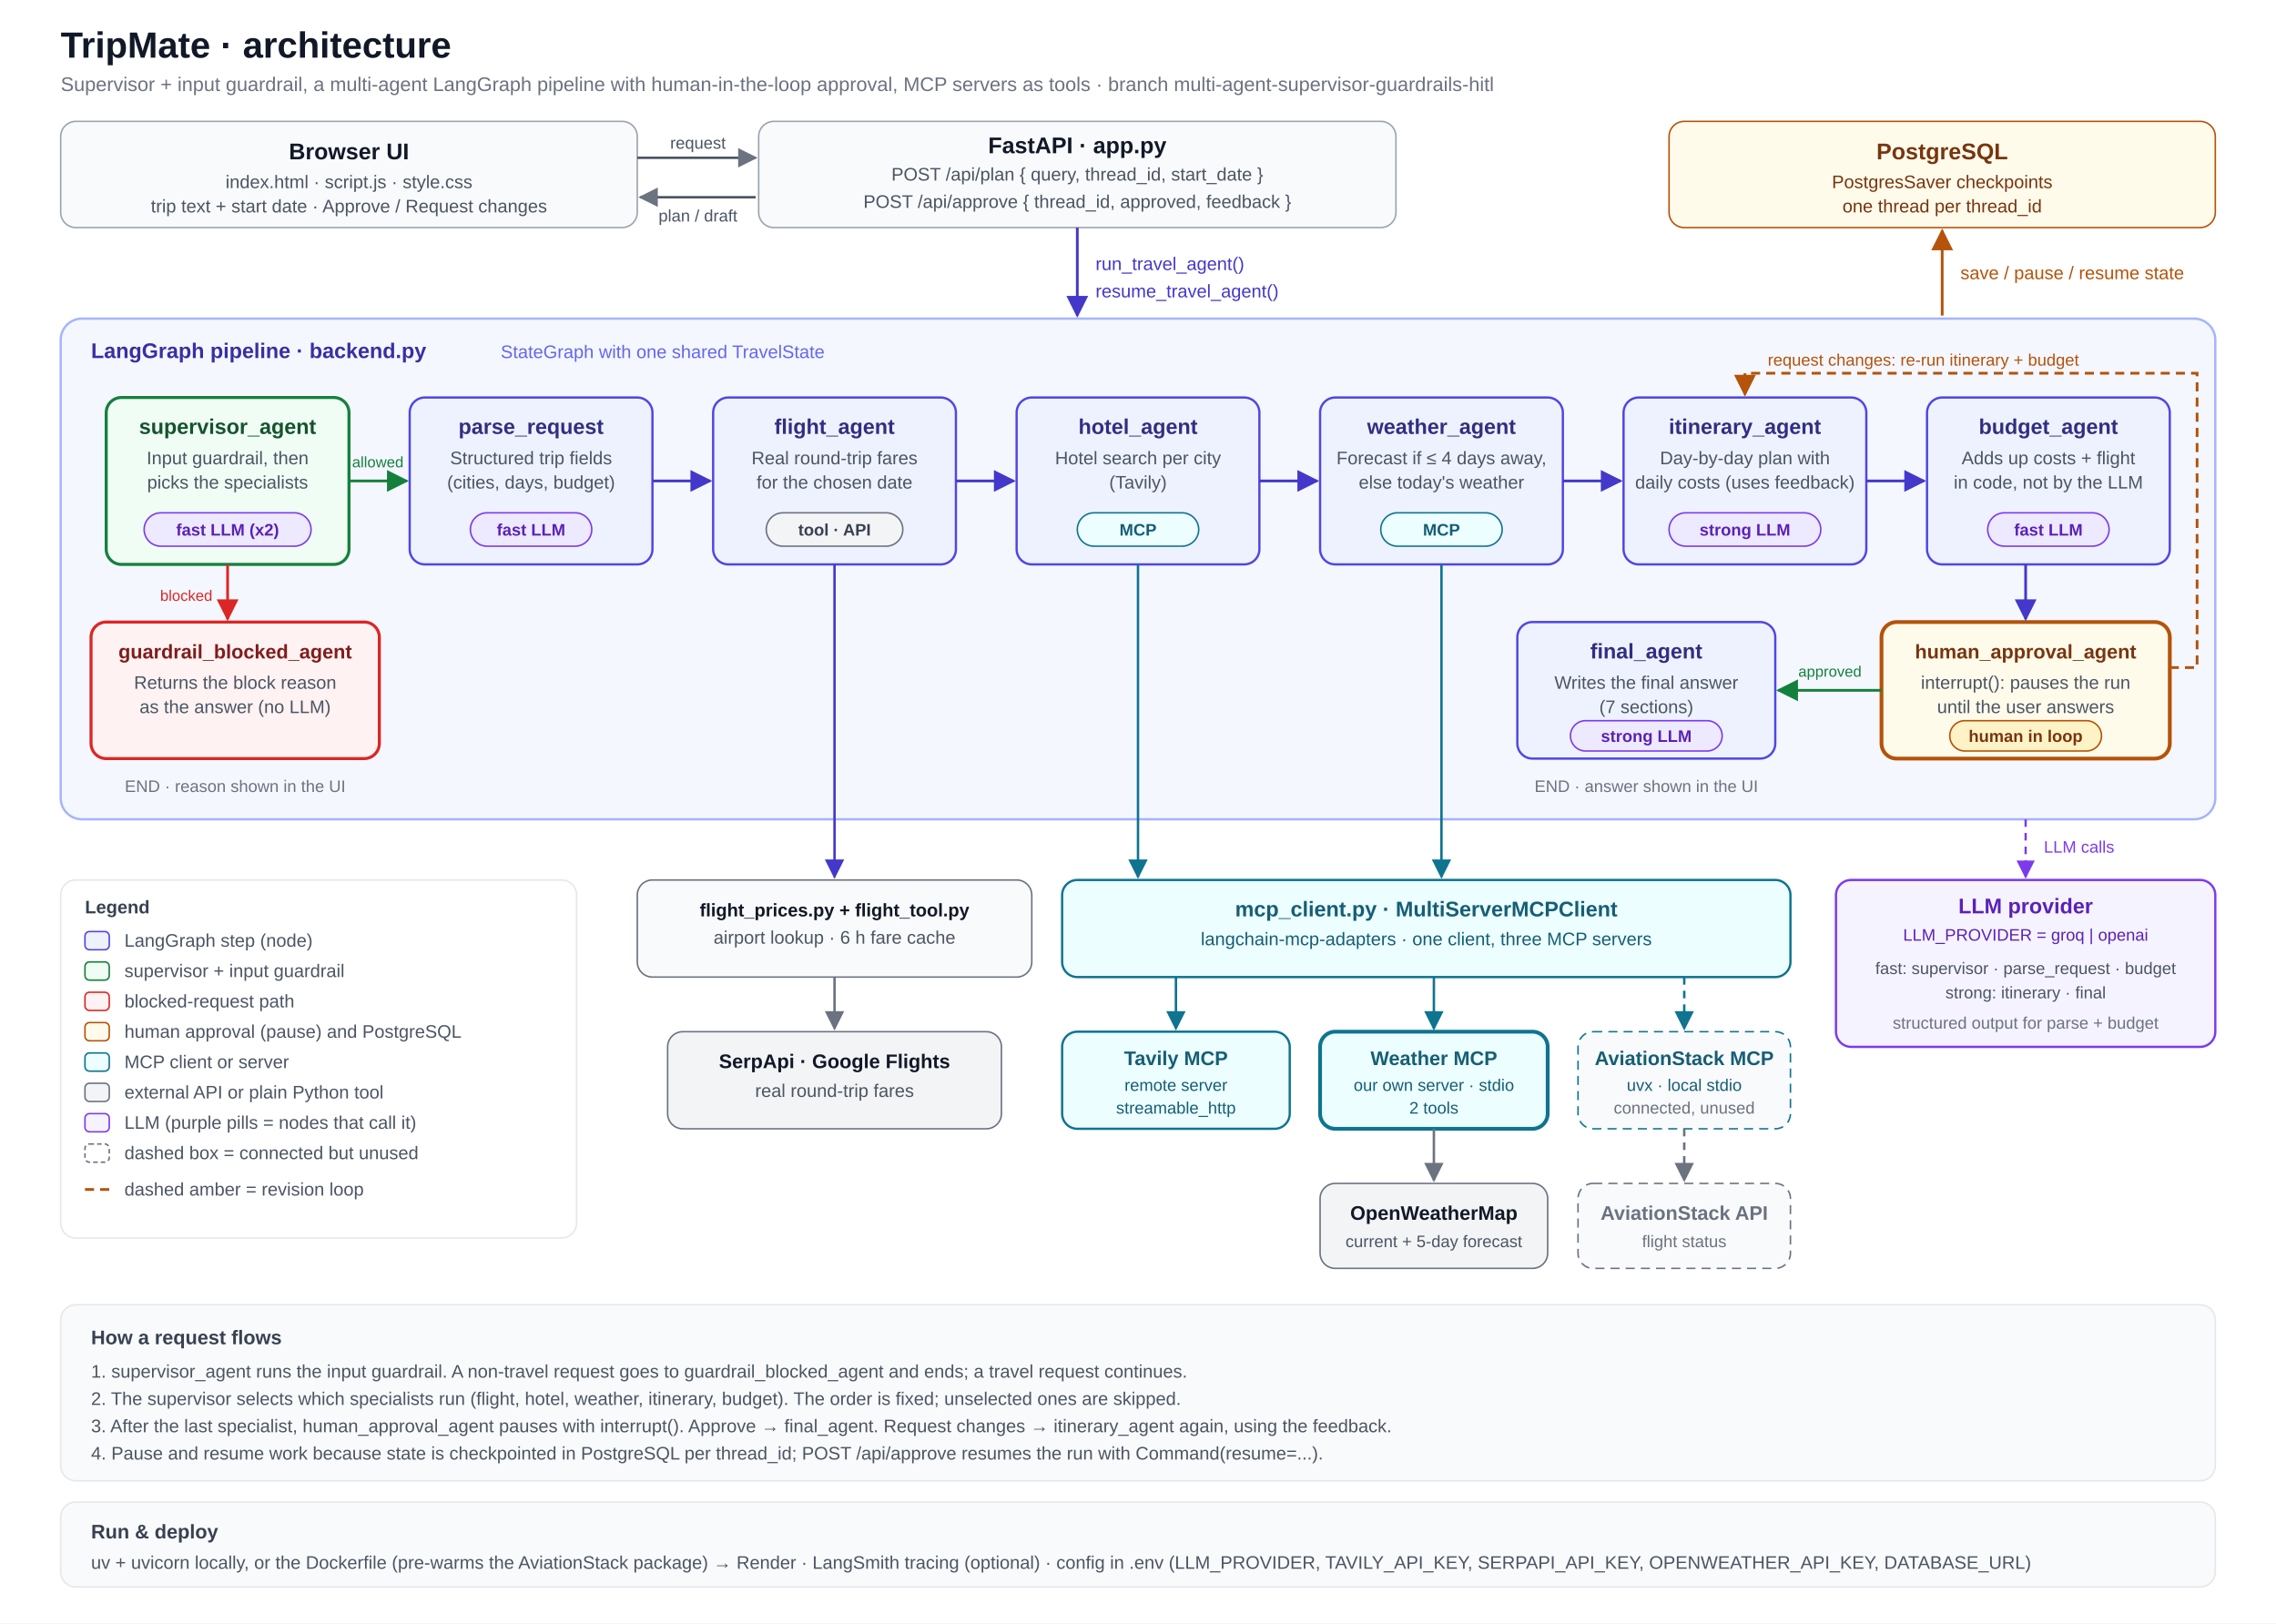
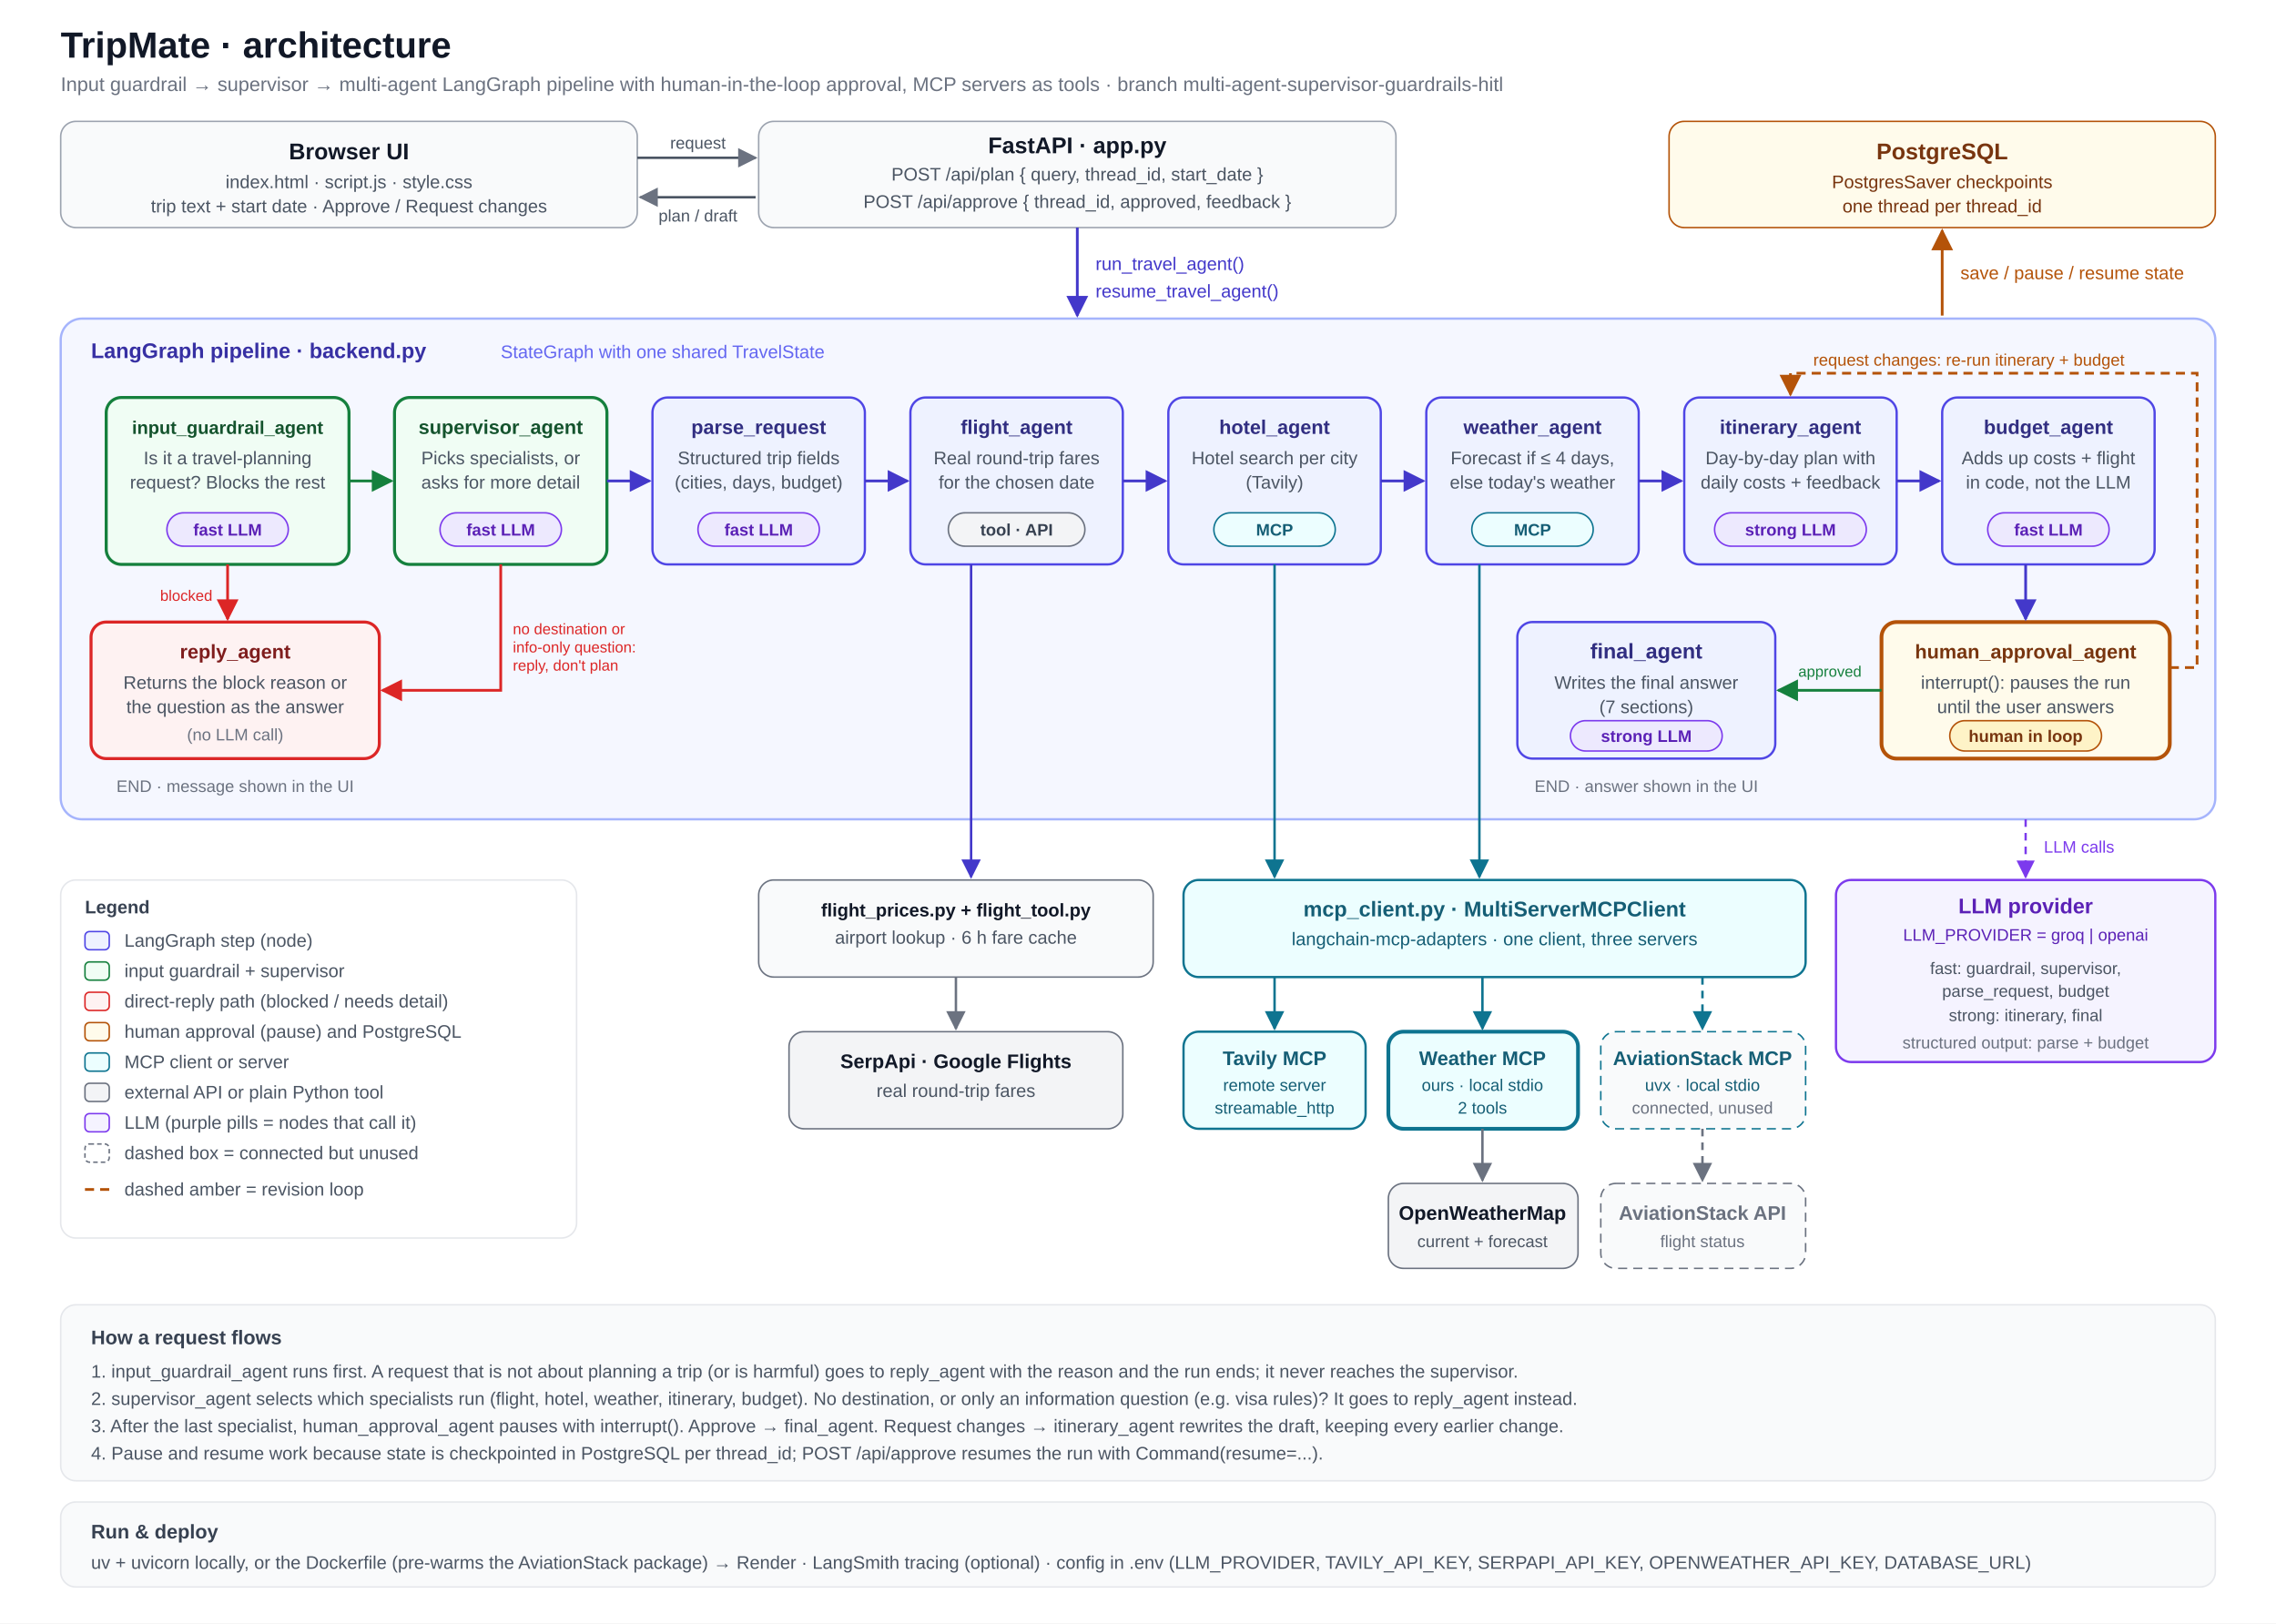
<svg xmlns="http://www.w3.org/2000/svg" viewBox="0 0 1500 1070" width="1500" height="1070" font-family="-apple-system, 'Helvetica Neue', Arial, sans-serif">
  <defs>
    <marker id="aInd" viewBox="0 0 10 10" refX="9" refY="5" markerWidth="8" markerHeight="8" orient="auto-start-reverse">
      <path d="M0,0 L10,5 L0,10 z" fill="#4338CA" />
    </marker>
    <marker id="aTeal" viewBox="0 0 10 10" refX="9" refY="5" markerWidth="8" markerHeight="8" orient="auto-start-reverse">
      <path d="M0,0 L10,5 L0,10 z" fill="#0E7490" />
    </marker>
    <marker id="aGray" viewBox="0 0 10 10" refX="9" refY="5" markerWidth="8" markerHeight="8" orient="auto-start-reverse">
      <path d="M0,0 L10,5 L0,10 z" fill="#6B7280" />
    </marker>
    <marker id="aPur" viewBox="0 0 10 10" refX="9" refY="5" markerWidth="8" markerHeight="8" orient="auto-start-reverse">
      <path d="M0,0 L10,5 L0,10 z" fill="#7C3AED" />
    </marker>
    <marker id="aAmb" viewBox="0 0 10 10" refX="9" refY="5" markerWidth="8" markerHeight="8" orient="auto-start-reverse">
      <path d="M0,0 L10,5 L0,10 z" fill="#B45309" />
    </marker>
    <marker id="aGrn" viewBox="0 0 10 10" refX="9" refY="5" markerWidth="8" markerHeight="8" orient="auto-start-reverse">
      <path d="M0,0 L10,5 L0,10 z" fill="#15803D" />
    </marker>
    <marker id="aRed" viewBox="0 0 10 10" refX="9" refY="5" markerWidth="8" markerHeight="8" orient="auto-start-reverse">
      <path d="M0,0 L10,5 L0,10 z" fill="#DC2626" />
    </marker>
  </defs>
  <rect width="1500" height="1070" fill="#FFFFFF" />
  <text x="40" y="38" font-size="24" font-weight="700" fill="#111827">TripMate · architecture</text>
-   <text x="40" y="60" font-size="13" fill="#6B7280">Supervisor + input guardrail, a multi-agent LangGraph pipeline with human-in-the-loop approval, MCP servers as tools · branch multi-agent-supervisor-guardrails-hitl</text>
+   <text x="40" y="60" font-size="13" fill="#6B7280">Input guardrail → supervisor → multi-agent LangGraph pipeline with human-in-the-loop approval, MCP servers as tools · branch multi-agent-supervisor-guardrails-hitl</text>
  <rect x="40" y="80" width="380" height="70" rx="10" fill="#F9FAFB" stroke="#9CA3AF" />
  <text x="230" y="105" text-anchor="middle" font-size="15" font-weight="700" fill="#111827">Browser UI</text>
  <text x="230" y="124" text-anchor="middle" font-size="12" fill="#4B5563">index.html · script.js · style.css</text>
  <text x="230" y="140" text-anchor="middle" font-size="12" fill="#4B5563">trip text + start date · Approve / Request changes</text>
  <rect x="500" y="80" width="420" height="70" rx="10" fill="#F9FAFB" stroke="#9CA3AF" />
  <text x="710" y="101" text-anchor="middle" font-size="15" font-weight="700" fill="#111827">FastAPI · app.py</text>
  <text x="710" y="119" text-anchor="middle" font-size="12" fill="#4B5563">POST /api/plan  { query, thread_id, start_date }</text>
  <text x="710" y="137" text-anchor="middle" font-size="12" fill="#4B5563">POST /api/approve  { thread_id, approved, feedback }</text>
  <rect x="1100" y="80" width="360" height="70" rx="10" fill="#FFFBEB" stroke="#B45309" />
  <text x="1280" y="105" text-anchor="middle" font-size="15" font-weight="700" fill="#78350F">PostgreSQL</text>
  <text x="1280" y="124" text-anchor="middle" font-size="12" fill="#78350F">PostgresSaver checkpoints</text>
  <text x="1280" y="140" text-anchor="middle" font-size="12" fill="#78350F">one thread per thread_id</text>
  <line x1="420" y1="104" x2="498" y2="104" stroke="#4B5563" stroke-width="1.6" marker-end="url(#aGray)" />
  <line x1="498" y1="130" x2="422" y2="130" stroke="#4B5563" stroke-width="1.6" marker-end="url(#aGray)" />
  <text x="460" y="98" text-anchor="middle" font-size="11" fill="#4B5563">request</text>
  <text x="460" y="146" text-anchor="middle" font-size="11" fill="#4B5563">plan / draft</text>
  <line x1="710" y1="150" x2="710" y2="208" stroke="#4338CA" stroke-width="1.8" marker-end="url(#aInd)" />
  <text x="722" y="178" font-size="12" fill="#4338CA">run_travel_agent()</text>
  <text x="722" y="196" font-size="12" fill="#4338CA">resume_travel_agent()</text>
  <line x1="1280" y1="208" x2="1280" y2="152" stroke="#B45309" stroke-width="1.8" marker-end="url(#aAmb)" />
  <text x="1292" y="184" font-size="12" fill="#B45309">save / pause / resume state</text>
  <rect x="40" y="210" width="1420" height="330" rx="14" fill="#F5F7FF" stroke="#A5B4FC" stroke-width="1.5" />
  <text x="60" y="236" font-size="14" font-weight="700" fill="#3730A3">LangGraph pipeline · backend.py</text>
  <text x="330" y="236" font-size="12" fill="#6366F1">StateGraph with one shared TravelState</text>
  <g font-size="12" text-anchor="middle">
    <rect x="70" y="262" width="160" height="110" rx="10" fill="#F0FDF4" stroke="#15803D" stroke-width="2" />
-     <text x="150" y="286" font-size="14" font-weight="700" fill="#14532D">supervisor_agent</text>
-     <text x="150" y="306" fill="#4B5563">Input guardrail, then</text>
-     <text x="150" y="322" fill="#4B5563">picks the specialists</text>
-     <rect x="95" y="338" width="110" height="22" rx="11" fill="#EDE9FE" stroke="#7C3AED" />
-     <text x="150" y="353" fill="#5B21B6" font-size="11" font-weight="600">fast LLM (x2)</text>
-     <rect x="270" y="262" width="160" height="110" rx="10" fill="#EEF2FF" stroke="#4F46E5" stroke-width="1.5" />
-     <text x="350" y="286" font-size="14" font-weight="700" fill="#312E81">parse_request</text>
-     <text x="350" y="306" fill="#4B5563">Structured trip fields</text>
-     <text x="350" y="322" fill="#4B5563">(cities, days, budget)</text>
-     <rect x="310" y="338" width="80" height="22" rx="11" fill="#EDE9FE" stroke="#7C3AED" />
-     <text x="350" y="353" fill="#5B21B6" font-size="11" font-weight="600">fast LLM</text>
-     <rect x="470" y="262" width="160" height="110" rx="10" fill="#EEF2FF" stroke="#4F46E5" stroke-width="1.5" />
-     <text x="550" y="286" font-size="14" font-weight="700" fill="#312E81">flight_agent</text>
-     <text x="550" y="306" fill="#4B5563">Real round-trip fares</text>
-     <text x="550" y="322" fill="#4B5563">for the chosen date</text>
-     <rect x="505" y="338" width="90" height="22" rx="11" fill="#F3F4F6" stroke="#6B7280" />
-     <text x="550" y="353" fill="#374151" font-size="11" font-weight="600">tool · API</text>
-     <rect x="670" y="262" width="160" height="110" rx="10" fill="#EEF2FF" stroke="#4F46E5" stroke-width="1.5" />
-     <text x="750" y="286" font-size="14" font-weight="700" fill="#312E81">hotel_agent</text>
-     <text x="750" y="306" fill="#4B5563">Hotel search per city</text>
-     <text x="750" y="322" fill="#4B5563">(Tavily)</text>
-     <rect x="710" y="338" width="80" height="22" rx="11" fill="#ECFEFF" stroke="#0E7490" />
-     <text x="750" y="353" fill="#155E75" font-size="11" font-weight="600">MCP</text>
-     <rect x="870" y="262" width="160" height="110" rx="10" fill="#EEF2FF" stroke="#4F46E5" stroke-width="1.5" />
-     <text x="950" y="286" font-size="14" font-weight="700" fill="#312E81">weather_agent</text>
-     <text x="950" y="306" fill="#4B5563">Forecast if ≤ 4 days away,</text>
-     <text x="950" y="322" fill="#4B5563">else today's weather</text>
-     <rect x="910" y="338" width="80" height="22" rx="11" fill="#ECFEFF" stroke="#0E7490" />
-     <text x="950" y="353" fill="#155E75" font-size="11" font-weight="600">MCP</text>
-     <rect x="1070" y="262" width="160" height="110" rx="10" fill="#EEF2FF" stroke="#4F46E5" stroke-width="1.5" />
-     <text x="1150" y="286" font-size="14" font-weight="700" fill="#312E81">itinerary_agent</text>
-     <text x="1150" y="306" fill="#4B5563">Day-by-day plan with</text>
-     <text x="1150" y="322" fill="#4B5563">daily costs (uses feedback)</text>
-     <rect x="1100" y="338" width="100" height="22" rx="11" fill="#EDE9FE" stroke="#7C3AED" />
-     <text x="1150" y="353" fill="#5B21B6" font-size="11" font-weight="600">strong LLM</text>
-     <rect x="1270" y="262" width="160" height="110" rx="10" fill="#EEF2FF" stroke="#4F46E5" stroke-width="1.5" />
-     <text x="1350" y="286" font-size="14" font-weight="700" fill="#312E81">budget_agent</text>
+     <text x="150" y="286" font-size="12" font-weight="700" fill="#14532D">input_guardrail_agent</text>
+     <text x="150" y="306" fill="#4B5563">Is it a travel-planning</text>
+     <text x="150" y="322" fill="#4B5563">request? Blocks the rest</text>
+     <rect x="110" y="338" width="80" height="22" rx="11" fill="#EDE9FE" stroke="#7C3AED" />
+     <text x="150" y="353" fill="#5B21B6" font-size="11" font-weight="600">fast LLM</text>
+     <rect x="260" y="262" width="140" height="110" rx="10" fill="#F0FDF4" stroke="#15803D" stroke-width="2" />
+     <text x="330" y="286" font-size="13" font-weight="700" fill="#14532D">supervisor_agent</text>
+     <text x="330" y="306" fill="#4B5563">Picks specialists, or</text>
+     <text x="330" y="322" fill="#4B5563">asks for more detail</text>
+     <rect x="290" y="338" width="80" height="22" rx="11" fill="#EDE9FE" stroke="#7C3AED" />
+     <text x="330" y="353" fill="#5B21B6" font-size="11" font-weight="600">fast LLM</text>
+     <rect x="430" y="262" width="140" height="110" rx="10" fill="#EEF2FF" stroke="#4F46E5" stroke-width="1.5" />
+     <text x="500" y="286" font-size="13" font-weight="700" fill="#312E81">parse_request</text>
+     <text x="500" y="306" fill="#4B5563">Structured trip fields</text>
+     <text x="500" y="322" fill="#4B5563">(cities, days, budget)</text>
+     <rect x="460" y="338" width="80" height="22" rx="11" fill="#EDE9FE" stroke="#7C3AED" />
+     <text x="500" y="353" fill="#5B21B6" font-size="11" font-weight="600">fast LLM</text>
+     <rect x="600" y="262" width="140" height="110" rx="10" fill="#EEF2FF" stroke="#4F46E5" stroke-width="1.5" />
+     <text x="670" y="286" font-size="13" font-weight="700" fill="#312E81">flight_agent</text>
+     <text x="670" y="306" fill="#4B5563">Real round-trip fares</text>
+     <text x="670" y="322" fill="#4B5563">for the chosen date</text>
+     <rect x="625" y="338" width="90" height="22" rx="11" fill="#F3F4F6" stroke="#6B7280" />
+     <text x="670" y="353" fill="#374151" font-size="11" font-weight="600">tool · API</text>
+     <rect x="770" y="262" width="140" height="110" rx="10" fill="#EEF2FF" stroke="#4F46E5" stroke-width="1.5" />
+     <text x="840" y="286" font-size="13" font-weight="700" fill="#312E81">hotel_agent</text>
+     <text x="840" y="306" fill="#4B5563">Hotel search per city</text>
+     <text x="840" y="322" fill="#4B5563">(Tavily)</text>
+     <rect x="800" y="338" width="80" height="22" rx="11" fill="#ECFEFF" stroke="#0E7490" />
+     <text x="840" y="353" fill="#155E75" font-size="11" font-weight="600">MCP</text>
+     <rect x="940" y="262" width="140" height="110" rx="10" fill="#EEF2FF" stroke="#4F46E5" stroke-width="1.5" />
+     <text x="1010" y="286" font-size="13" font-weight="700" fill="#312E81">weather_agent</text>
+     <text x="1010" y="306" fill="#4B5563">Forecast if ≤ 4 days,</text>
+     <text x="1010" y="322" fill="#4B5563">else today's weather</text>
+     <rect x="970" y="338" width="80" height="22" rx="11" fill="#ECFEFF" stroke="#0E7490" />
+     <text x="1010" y="353" fill="#155E75" font-size="11" font-weight="600">MCP</text>
+     <rect x="1110" y="262" width="140" height="110" rx="10" fill="#EEF2FF" stroke="#4F46E5" stroke-width="1.5" />
+     <text x="1180" y="286" font-size="13" font-weight="700" fill="#312E81">itinerary_agent</text>
+     <text x="1180" y="306" fill="#4B5563">Day-by-day plan with</text>
+     <text x="1180" y="322" fill="#4B5563">daily costs + feedback</text>
+     <rect x="1130" y="338" width="100" height="22" rx="11" fill="#EDE9FE" stroke="#7C3AED" />
+     <text x="1180" y="353" fill="#5B21B6" font-size="11" font-weight="600">strong LLM</text>
+     <rect x="1280" y="262" width="140" height="110" rx="10" fill="#EEF2FF" stroke="#4F46E5" stroke-width="1.5" />
+     <text x="1350" y="286" font-size="13" font-weight="700" fill="#312E81">budget_agent</text>
    <text x="1350" y="306" fill="#4B5563">Adds up costs + flight</text>
-     <text x="1350" y="322" fill="#4B5563">in code, not by the LLM</text>
+     <text x="1350" y="322" fill="#4B5563">in code, not the LLM</text>
    <rect x="1310" y="338" width="80" height="22" rx="11" fill="#EDE9FE" stroke="#7C3AED" />
    <text x="1350" y="353" fill="#5B21B6" font-size="11" font-weight="600">fast LLM</text>
  </g>
  <g stroke="#4338CA" stroke-width="1.8" marker-end="url(#aInd)">
-     <line x1="430" y1="317" x2="468" y2="317" />
-     <line x1="630" y1="317" x2="668" y2="317" />
-     <line x1="830" y1="317" x2="868" y2="317" />
-     <line x1="1030" y1="317" x2="1068" y2="317" />
-     <line x1="1230" y1="317" x2="1268" y2="317" />
+     <line x1="400" y1="317" x2="428" y2="317" />
+     <line x1="570" y1="317" x2="598" y2="317" />
+     <line x1="740" y1="317" x2="768" y2="317" />
+     <line x1="910" y1="317" x2="938" y2="317" />
+     <line x1="1080" y1="317" x2="1108" y2="317" />
+     <line x1="1250" y1="317" x2="1278" y2="317" />
  </g>
-   <line x1="230" y1="317" x2="268" y2="317" stroke="#15803D" stroke-width="1.8" marker-end="url(#aGrn)" />
-   <text x="249" y="308" text-anchor="middle" font-size="10" fill="#15803D">allowed</text>
+   <line x1="230" y1="317" x2="258" y2="317" stroke="#15803D" stroke-width="1.8" marker-end="url(#aGrn)" />
  <g font-size="12" text-anchor="middle">
    <rect x="60" y="410" width="190" height="90" rx="10" fill="#FEF2F2" stroke="#DC2626" stroke-width="2" />
-     <text x="155" y="434" font-size="13" font-weight="700" fill="#7F1D1D">guardrail_blocked_agent</text>
-     <text x="155" y="454" fill="#4B5563">Returns the block reason</text>
-     <text x="155" y="470" fill="#4B5563">as the answer (no LLM)</text>
+     <text x="155" y="434" font-size="13" font-weight="700" fill="#7F1D1D">reply_agent</text>
+     <text x="155" y="454" fill="#4B5563">Returns the block reason or</text>
+     <text x="155" y="470" fill="#4B5563">the question as the answer</text>
+     <text x="155" y="488" fill="#6B7280" font-size="11">(no LLM call)</text>
    <rect x="1000" y="410" width="170" height="90" rx="10" fill="#EEF2FF" stroke="#4F46E5" stroke-width="1.5" />
    <text x="1085" y="434" font-size="14" font-weight="700" fill="#312E81">final_agent</text>
    <text x="1085" y="454" fill="#4B5563">Writes the final answer</text>
    <text x="1085" y="470" fill="#4B5563">(7 sections)</text>
    <rect x="1035" y="475" width="100" height="20" rx="10" fill="#EDE9FE" stroke="#7C3AED" />
    <text x="1085" y="489" fill="#5B21B6" font-size="11" font-weight="600">strong LLM</text>
    <rect x="1240" y="410" width="190" height="90" rx="10" fill="#FFFBEB" stroke="#B45309" stroke-width="2.5" />
    <text x="1335" y="434" font-size="13" font-weight="700" fill="#78350F">human_approval_agent</text>
    <text x="1335" y="454" fill="#4B5563">interrupt(): pauses the run</text>
    <text x="1335" y="470" fill="#4B5563">until the user answers</text>
    <rect x="1285" y="475" width="100" height="20" rx="10" fill="#FEF3C7" stroke="#B45309" />
    <text x="1335" y="489" fill="#78350F" font-size="11" font-weight="600">human in loop</text>
  </g>
-   <text x="155" y="522" text-anchor="middle" font-size="11" fill="#6B7280">END · reason shown in the UI</text>
+   <text x="155" y="522" text-anchor="middle" font-size="11" fill="#6B7280">END · message shown in the UI</text>
  <text x="1085" y="522" text-anchor="middle" font-size="11" fill="#6B7280">END · answer shown in the UI</text>
  <line x1="150" y1="372" x2="150" y2="408" stroke="#DC2626" stroke-width="1.8" marker-end="url(#aRed)" />
  <text x="140" y="396" text-anchor="end" font-size="10" fill="#DC2626">blocked</text>
+   <path d="M330,372 L330,455 L252,455" fill="none" stroke="#DC2626" stroke-width="1.8" marker-end="url(#aRed)" />
+   <text x="338" y="418" font-size="10" fill="#DC2626">no destination or</text>
+   <text x="338" y="430" font-size="10" fill="#DC2626">info-only question:</text>
+   <text x="338" y="442" font-size="10" fill="#DC2626">reply, don't plan</text>
  <line x1="1335" y1="372" x2="1335" y2="408" stroke="#4338CA" stroke-width="1.8" marker-end="url(#aInd)" />
  <line x1="1240" y1="455" x2="1172" y2="455" stroke="#15803D" stroke-width="1.8" marker-end="url(#aGrn)" />
  <text x="1206" y="446" text-anchor="middle" font-size="10" fill="#15803D">approved</text>
-   <path d="M1430,440 L1448,440 L1448,246 L1150,246 L1150,260" fill="none" stroke="#B45309" stroke-width="1.8" stroke-dasharray="6 4" marker-end="url(#aAmb)" />
-   <text x="1165" y="241" font-size="11" fill="#B45309">request changes: re-run itinerary + budget</text>
-   <rect x="1210" y="580" width="250" height="110" rx="10" fill="#F5F3FF" stroke="#7C3AED" stroke-width="1.5" />
+   <path d="M1430,440 L1448,440 L1448,246 L1180,246 L1180,260" fill="none" stroke="#B45309" stroke-width="1.8" stroke-dasharray="6 4" marker-end="url(#aAmb)" />
+   <text x="1195" y="241" font-size="11" fill="#B45309">request changes: re-run itinerary + budget</text>
+   <rect x="1210" y="580" width="250" height="120" rx="10" fill="#F5F3FF" stroke="#7C3AED" stroke-width="1.5" />
  <text x="1335" y="602" text-anchor="middle" font-size="14" font-weight="700" fill="#5B21B6">LLM provider</text>
  <text x="1335" y="620" text-anchor="middle" font-size="11" fill="#5B21B6">LLM_PROVIDER = groq | openai</text>
-   <text x="1335" y="642" text-anchor="middle" font-size="11" fill="#4B5563">fast: supervisor · parse_request · budget</text>
-   <text x="1335" y="658" text-anchor="middle" font-size="11" fill="#4B5563">strong: itinerary · final</text>
-   <text x="1335" y="678" text-anchor="middle" font-size="11" fill="#6B7280">structured output for parse + budget</text>
+   <text x="1335" y="642" text-anchor="middle" font-size="11" fill="#4B5563">fast: guardrail, supervisor,</text>
+   <text x="1335" y="657" text-anchor="middle" font-size="11" fill="#4B5563">parse_request, budget</text>
+   <text x="1335" y="673" text-anchor="middle" font-size="11" fill="#4B5563">strong: itinerary, final</text>
+   <text x="1335" y="691" text-anchor="middle" font-size="11" fill="#6B7280">structured output: parse + budget</text>
  <line x1="1335" y1="540" x2="1335" y2="578" stroke="#7C3AED" stroke-width="1.5" stroke-dasharray="5 4" marker-end="url(#aPur)" />
  <text x="1347" y="562" font-size="11" fill="#7C3AED">LLM calls</text>
-   <rect x="420" y="580" width="260" height="64" rx="10" fill="#F9FAFB" stroke="#6B7280" />
-   <text x="550" y="604" text-anchor="middle" font-size="12" font-weight="700" fill="#111827">flight_prices.py + flight_tool.py</text>
-   <text x="550" y="622" text-anchor="middle" font-size="12" fill="#4B5563">airport lookup · 6 h fare cache</text>
-   <line x1="550" y1="372" x2="550" y2="578" stroke="#4338CA" stroke-width="1.6" marker-end="url(#aInd)" />
-   <rect x="700" y="580" width="480" height="64" rx="10" fill="#ECFEFF" stroke="#0E7490" stroke-width="1.5" />
-   <text x="940" y="604" text-anchor="middle" font-size="14" font-weight="700" fill="#155E75">mcp_client.py · MultiServerMCPClient</text>
-   <text x="940" y="623" text-anchor="middle" font-size="12" fill="#155E75">langchain-mcp-adapters · one client, three MCP servers</text>
-   <line x1="750" y1="372" x2="750" y2="578" stroke="#0E7490" stroke-width="1.6" marker-end="url(#aTeal)" />
-   <line x1="950" y1="372" x2="950" y2="578" stroke="#0E7490" stroke-width="1.6" marker-end="url(#aTeal)" />
-   <rect x="440" y="680" width="220" height="64" rx="10" fill="#F3F4F6" stroke="#6B7280" />
-   <text x="550" y="704" text-anchor="middle" font-size="13" font-weight="700" fill="#111827">SerpApi · Google Flights</text>
-   <text x="550" y="723" text-anchor="middle" font-size="12" fill="#4B5563">real round-trip fares</text>
-   <line x1="550" y1="644" x2="550" y2="678" stroke="#6B7280" stroke-width="1.6" marker-end="url(#aGray)" />
-   <rect x="700" y="680" width="150" height="64" rx="10" fill="#ECFEFF" stroke="#0E7490" stroke-width="1.5" />
-   <text x="775" y="702" text-anchor="middle" font-size="13" font-weight="700" fill="#155E75">Tavily MCP</text>
-   <text x="775" y="719" text-anchor="middle" font-size="11" fill="#155E75">remote server</text>
-   <text x="775" y="734" text-anchor="middle" font-size="11" fill="#155E75">streamable_http</text>
-   <line x1="775" y1="644" x2="775" y2="678" stroke="#0E7490" stroke-width="1.6" marker-end="url(#aTeal)" />
-   <rect x="870" y="680" width="150" height="64" rx="10" fill="#ECFEFF" stroke="#0E7490" stroke-width="2.5" />
-   <text x="945" y="702" text-anchor="middle" font-size="13" font-weight="700" fill="#155E75">Weather MCP</text>
-   <text x="945" y="719" text-anchor="middle" font-size="11" fill="#155E75">our own server · stdio</text>
-   <text x="945" y="734" text-anchor="middle" font-size="11" fill="#155E75">2 tools</text>
-   <line x1="945" y1="644" x2="945" y2="678" stroke="#0E7490" stroke-width="1.6" marker-end="url(#aTeal)" />
-   <rect x="1040" y="680" width="140" height="64" rx="10" fill="#F9FAFB" stroke="#0E7490" stroke-dasharray="6 4" />
-   <text x="1110" y="702" text-anchor="middle" font-size="13" font-weight="700" fill="#155E75">AviationStack MCP</text>
-   <text x="1110" y="719" text-anchor="middle" font-size="11" fill="#155E75">uvx · local stdio</text>
-   <text x="1110" y="734" text-anchor="middle" font-size="11" fill="#6B7280">connected, unused</text>
-   <line x1="1110" y1="644" x2="1110" y2="678" stroke="#0E7490" stroke-width="1.6" stroke-dasharray="5 4" marker-end="url(#aTeal)" />
-   <rect x="870" y="780" width="150" height="56" rx="10" fill="#F3F4F6" stroke="#6B7280" />
-   <text x="945" y="804" text-anchor="middle" font-size="13" font-weight="700" fill="#111827">OpenWeatherMap</text>
-   <text x="945" y="822" text-anchor="middle" font-size="11" fill="#4B5563">current + 5-day forecast</text>
-   <line x1="945" y1="744" x2="945" y2="778" stroke="#6B7280" stroke-width="1.6" marker-end="url(#aGray)" />
-   <rect x="1040" y="780" width="140" height="56" rx="10" fill="#F9FAFB" stroke="#6B7280" stroke-dasharray="6 4" />
-   <text x="1110" y="804" text-anchor="middle" font-size="13" font-weight="700" fill="#6B7280">AviationStack API</text>
-   <text x="1110" y="822" text-anchor="middle" font-size="11" fill="#6B7280">flight status</text>
-   <line x1="1110" y1="744" x2="1110" y2="778" stroke="#6B7280" stroke-width="1.6" stroke-dasharray="5 4" marker-end="url(#aGray)" />
+   <rect x="500" y="580" width="260" height="64" rx="10" fill="#F9FAFB" stroke="#6B7280" />
+   <text x="630" y="604" text-anchor="middle" font-size="12" font-weight="700" fill="#111827">flight_prices.py + flight_tool.py</text>
+   <text x="630" y="622" text-anchor="middle" font-size="12" fill="#4B5563">airport lookup · 6 h fare cache</text>
+   <line x1="640" y1="372" x2="640" y2="578" stroke="#4338CA" stroke-width="1.6" marker-end="url(#aInd)" />
+   <rect x="780" y="580" width="410" height="64" rx="10" fill="#ECFEFF" stroke="#0E7490" stroke-width="1.5" />
+   <text x="985" y="604" text-anchor="middle" font-size="14" font-weight="700" fill="#155E75">mcp_client.py · MultiServerMCPClient</text>
+   <text x="985" y="623" text-anchor="middle" font-size="12" fill="#155E75">langchain-mcp-adapters · one client, three servers</text>
+   <line x1="840" y1="372" x2="840" y2="578" stroke="#0E7490" stroke-width="1.6" marker-end="url(#aTeal)" />
+   <line x1="975" y1="372" x2="975" y2="578" stroke="#0E7490" stroke-width="1.6" marker-end="url(#aTeal)" />
+   <rect x="520" y="680" width="220" height="64" rx="10" fill="#F3F4F6" stroke="#6B7280" />
+   <text x="630" y="704" text-anchor="middle" font-size="13" font-weight="700" fill="#111827">SerpApi · Google Flights</text>
+   <text x="630" y="723" text-anchor="middle" font-size="12" fill="#4B5563">real round-trip fares</text>
+   <line x1="630" y1="644" x2="630" y2="678" stroke="#6B7280" stroke-width="1.6" marker-end="url(#aGray)" />
+   <rect x="780" y="680" width="120" height="64" rx="10" fill="#ECFEFF" stroke="#0E7490" stroke-width="1.5" />
+   <text x="840" y="702" text-anchor="middle" font-size="13" font-weight="700" fill="#155E75">Tavily MCP</text>
+   <text x="840" y="719" text-anchor="middle" font-size="11" fill="#155E75">remote server</text>
+   <text x="840" y="734" text-anchor="middle" font-size="11" fill="#155E75">streamable_http</text>
+   <line x1="840" y1="644" x2="840" y2="678" stroke="#0E7490" stroke-width="1.6" marker-end="url(#aTeal)" />
+   <rect x="915" y="680" width="125" height="64" rx="10" fill="#ECFEFF" stroke="#0E7490" stroke-width="2.5" />
+   <text x="977" y="702" text-anchor="middle" font-size="13" font-weight="700" fill="#155E75">Weather MCP</text>
+   <text x="977" y="719" text-anchor="middle" font-size="11" fill="#155E75">ours · local stdio</text>
+   <text x="977" y="734" text-anchor="middle" font-size="11" fill="#155E75">2 tools</text>
+   <line x1="977" y1="644" x2="977" y2="678" stroke="#0E7490" stroke-width="1.6" marker-end="url(#aTeal)" />
+   <rect x="1055" y="680" width="135" height="64" rx="10" fill="#F9FAFB" stroke="#0E7490" stroke-dasharray="6 4" />
+   <text x="1122" y="702" text-anchor="middle" font-size="13" font-weight="700" fill="#155E75">AviationStack MCP</text>
+   <text x="1122" y="719" text-anchor="middle" font-size="11" fill="#155E75">uvx · local stdio</text>
+   <text x="1122" y="734" text-anchor="middle" font-size="11" fill="#6B7280">connected, unused</text>
+   <line x1="1122" y1="644" x2="1122" y2="678" stroke="#0E7490" stroke-width="1.6" stroke-dasharray="5 4" marker-end="url(#aTeal)" />
+   <rect x="915" y="780" width="125" height="56" rx="10" fill="#F3F4F6" stroke="#6B7280" />
+   <text x="977" y="804" text-anchor="middle" font-size="13" font-weight="700" fill="#111827">OpenWeatherMap</text>
+   <text x="977" y="822" text-anchor="middle" font-size="11" fill="#4B5563">current + forecast</text>
+   <line x1="977" y1="744" x2="977" y2="778" stroke="#6B7280" stroke-width="1.6" marker-end="url(#aGray)" />
+   <rect x="1055" y="780" width="135" height="56" rx="10" fill="#F9FAFB" stroke="#6B7280" stroke-dasharray="6 4" />
+   <text x="1122" y="804" text-anchor="middle" font-size="13" font-weight="700" fill="#6B7280">AviationStack API</text>
+   <text x="1122" y="822" text-anchor="middle" font-size="11" fill="#6B7280">flight status</text>
+   <line x1="1122" y1="744" x2="1122" y2="778" stroke="#6B7280" stroke-width="1.6" stroke-dasharray="5 4" marker-end="url(#aGray)" />
  <rect x="40" y="580" width="340" height="236" rx="10" fill="#FFFFFF" stroke="#E5E7EB" />
  <text x="56" y="602" font-size="12" font-weight="700" fill="#374151">Legend</text>
  <rect x="56" y="614" width="16" height="12" rx="3" fill="#EEF2FF" stroke="#4F46E5" />
  <text x="82" y="624" font-size="12" fill="#4B5563">LangGraph step (node)</text>
  <rect x="56" y="634" width="16" height="12" rx="3" fill="#F0FDF4" stroke="#15803D" />
-   <text x="82" y="644" font-size="12" fill="#4B5563">supervisor + input guardrail</text>
+   <text x="82" y="644" font-size="12" fill="#4B5563">input guardrail + supervisor</text>
  <rect x="56" y="654" width="16" height="12" rx="3" fill="#FEF2F2" stroke="#DC2626" />
-   <text x="82" y="664" font-size="12" fill="#4B5563">blocked-request path</text>
+   <text x="82" y="664" font-size="12" fill="#4B5563">direct-reply path (blocked / needs detail)</text>
  <rect x="56" y="674" width="16" height="12" rx="3" fill="#FFFBEB" stroke="#B45309" />
  <text x="82" y="684" font-size="12" fill="#4B5563">human approval (pause) and PostgreSQL</text>
  <rect x="56" y="694" width="16" height="12" rx="3" fill="#ECFEFF" stroke="#0E7490" />
  <text x="82" y="704" font-size="12" fill="#4B5563">MCP client or server</text>
  <rect x="56" y="714" width="16" height="12" rx="3" fill="#F3F4F6" stroke="#6B7280" />
  <text x="82" y="724" font-size="12" fill="#4B5563">external API or plain Python tool</text>
  <rect x="56" y="734" width="16" height="12" rx="3" fill="#F5F3FF" stroke="#7C3AED" />
  <text x="82" y="744" font-size="12" fill="#4B5563">LLM (purple pills = nodes that call it)</text>
  <rect x="56" y="754" width="16" height="12" rx="3" fill="#FFFFFF" stroke="#6B7280" stroke-dasharray="3 2" />
  <text x="82" y="764" font-size="12" fill="#4B5563">dashed box = connected but unused</text>
  <line x1="56" y1="784" x2="72" y2="784" stroke="#B45309" stroke-width="1.8" stroke-dasharray="6 4" />
  <text x="82" y="788" font-size="12" fill="#4B5563">dashed amber = revision loop</text>
  <rect x="40" y="860" width="1420" height="116" rx="10" fill="#F9FAFB" stroke="#E5E7EB" />
  <text x="60" y="886" font-size="13" font-weight="700" fill="#374151">How a request flows</text>
-   <text x="60" y="908" font-size="12" fill="#4B5563">1. supervisor_agent runs the input guardrail. A non-travel request goes to guardrail_blocked_agent and ends; a travel request continues.</text>
-   <text x="60" y="926" font-size="12" fill="#4B5563">2. The supervisor selects which specialists run (flight, hotel, weather, itinerary, budget). The order is fixed; unselected ones are skipped.</text>
-   <text x="60" y="944" font-size="12" fill="#4B5563">3. After the last specialist, human_approval_agent pauses with interrupt(). Approve → final_agent. Request changes → itinerary_agent again, using the feedback.</text>
+   <text x="60" y="908" font-size="12" fill="#4B5563">1. input_guardrail_agent runs first. A request that is not about planning a trip (or is harmful) goes to reply_agent with the reason and the run ends; it never reaches the supervisor.</text>
+   <text x="60" y="926" font-size="12" fill="#4B5563">2. supervisor_agent selects which specialists run (flight, hotel, weather, itinerary, budget). No destination, or only an information question (e.g. visa rules)? It goes to reply_agent instead.</text>
+   <text x="60" y="944" font-size="12" fill="#4B5563">3. After the last specialist, human_approval_agent pauses with interrupt(). Approve → final_agent. Request changes → itinerary_agent rewrites the draft, keeping every earlier change.</text>
  <text x="60" y="962" font-size="12" fill="#4B5563">4. Pause and resume work because state is checkpointed in PostgreSQL per thread_id; POST /api/approve resumes the run with Command(resume=...).</text>
  <rect x="40" y="990" width="1420" height="56" rx="10" fill="#F9FAFB" stroke="#E5E7EB" />
  <text x="60" y="1014" font-size="13" font-weight="700" fill="#374151">Run &amp; deploy</text>
  <text x="60" y="1034" font-size="12" fill="#4B5563">uv + uvicorn locally, or the Dockerfile (pre-warms the AviationStack package) → Render  ·  LangSmith tracing (optional)  ·  config in .env (LLM_PROVIDER, TAVILY_API_KEY, SERPAPI_API_KEY, OPENWEATHER_API_KEY, DATABASE_URL)</text>
</svg>
